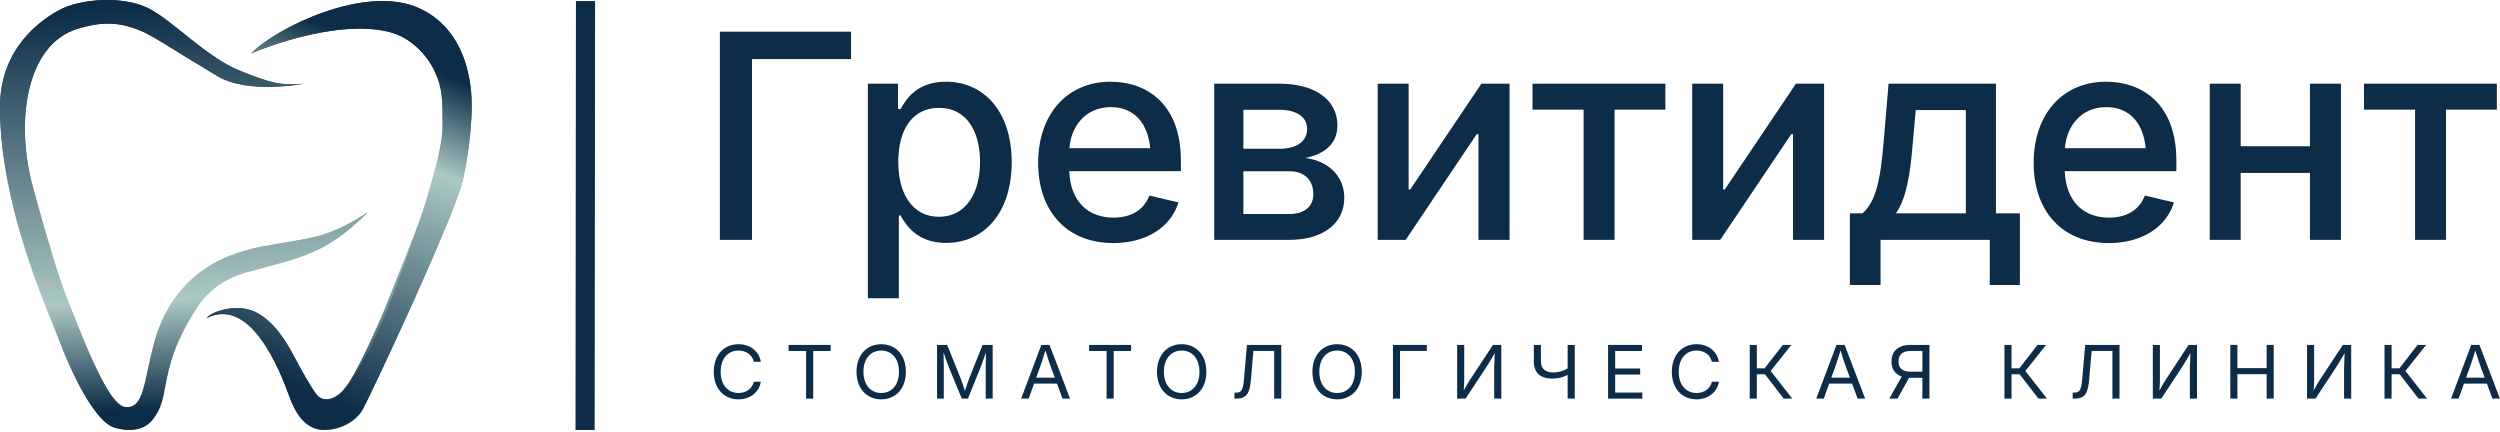
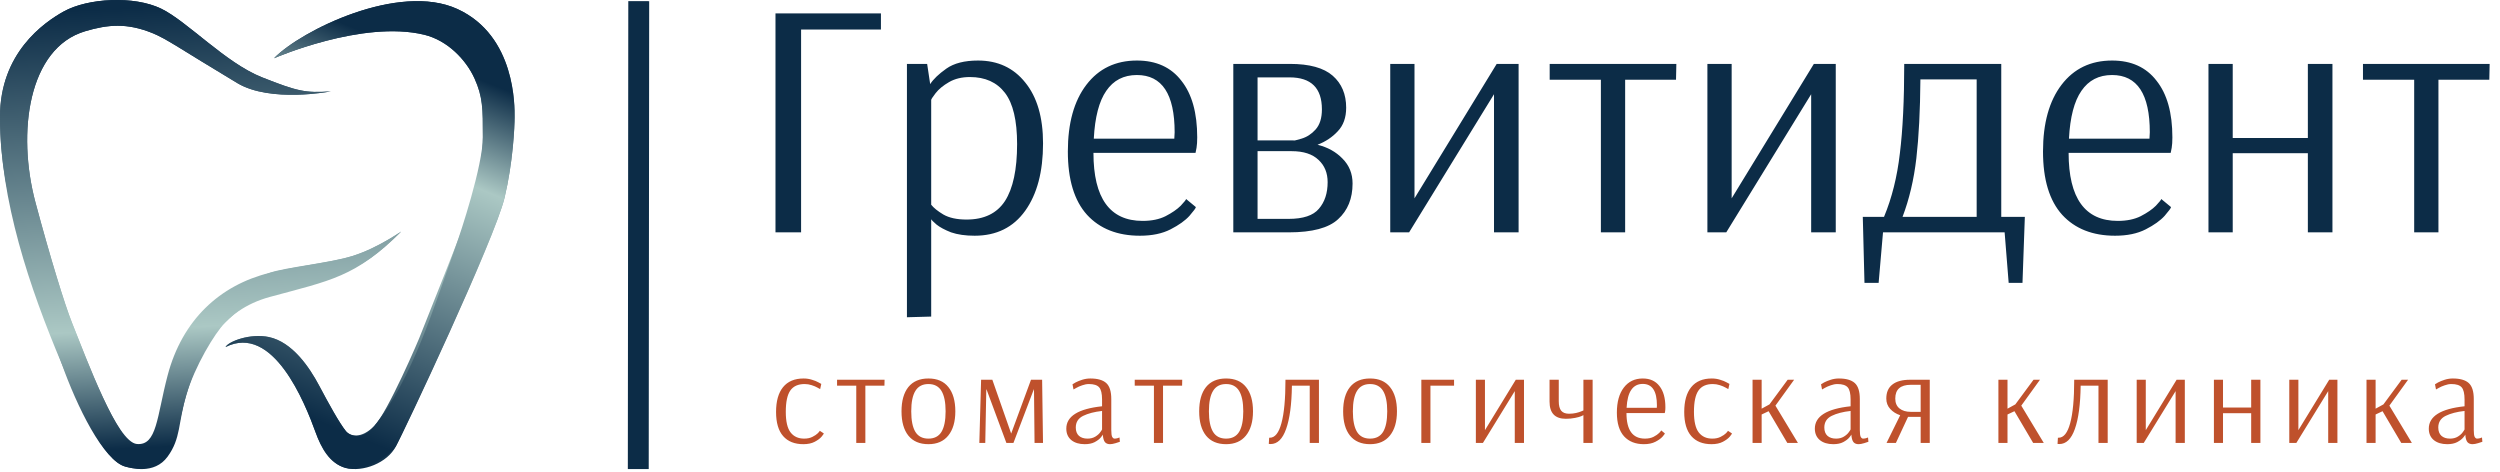
- <svg xmlns="http://www.w3.org/2000/svg" width="816" height="141" viewBox="0 0 816 141" fill="none">
+ <svg xmlns="http://www.w3.org/2000/svg" width="748" height="141" viewBox="0 0 748 141" fill="none">
  <path d="M153.97 35.02C153.97 32.005 154.375 10.745 136.875 2.707C119.375 -5.331 90.137 9.063 81.971 17.436C81.971 17.436 108.471 5.881 126.97 10.403C133.97 12.114 139.47 17.939 141.97 23.465C144.47 28.991 144.47 32.508 144.47 41.048C144.47 49.589 141.47 59.134 140.47 62.651C139.47 66.168 126.287 98.875 125.97 99.828C125.47 101.335 115.971 123.44 111.971 127.459C107.939 131.51 104.671 130.474 103.471 128.966C101.471 126.455 98.405 120.873 95.472 115.346C92.538 109.82 87.472 102.354 80.472 100.846C74.872 99.641 68.305 102.172 67.472 103.846C81.698 96.699 91.215 120.473 94.471 129.469C96.071 133.89 98.471 138.689 103.471 140.019C108.471 141.349 115.965 138.523 118.47 133.488C121.97 126.454 147.97 71.694 150.97 59.134C153.49 48.584 153.97 38.034 153.97 35.02Z" fill="url(#paint0_linear_1296_57)" />
  <path d="M78.321 23.103C89.171 27.411 91.45 27.847 98.972 27.346C98.972 27.346 80.972 30.846 70.972 24.846C53.608 14.429 49.887 11.613 45.471 9.846C37.971 6.846 32.35 7.302 25.471 9.346C8.471 14.399 4.998 39.583 10.626 60.612C14.971 76.847 19.354 91.119 21.562 96.62C25.98 107.623 35.603 133.629 41.62 134.129C47.637 134.629 47.637 130.628 51.243 115.125C52.15 111.224 57.29 99.474 62.681 93.119C68.197 86.618 76.626 83.117 80.733 81.617C85.074 80.031 98.88 78.647 105.399 76.615C113.422 74.115 120.473 68.846 119.972 69.347C106.341 82.941 101.502 81.677 83.336 86.618C75.686 88.698 70.558 93.36 67.289 96.62C64.281 99.621 58.263 109.623 55.756 118.125C53.249 126.627 54.156 131.128 50.145 136.63C46.133 142.131 39.113 140.006 37.608 139.63C30.972 137.976 22.888 121.346 18.472 108.846C14.055 96.347 9.243 83.847 5.972 71.847C2.7 59.846 -8.13541e-05 49.846 0 34.946C0 15.915 13.038 6.78 19.055 3.439C26.281 -0.574 40.074 -1.356 48.234 2.598C55.972 6.346 67.472 18.794 78.321 23.103Z" fill="url(#paint1_linear_1296_57)" />
  <path d="M153.97 35.02C153.97 32.005 154.375 10.745 136.875 2.707C119.375 -5.331 90.137 9.063 81.971 17.436C81.971 17.436 108.471 5.881 126.97 10.403C133.97 12.114 139.47 17.939 141.97 23.465C144.47 28.991 144.47 32.508 144.47 41.048C144.47 49.589 137.713 69.908 136.472 73.347C129.972 91.347 123.472 113.346 111.971 127.459C108.361 131.889 104.671 130.474 103.471 128.966C101.471 126.455 98.405 120.873 95.472 115.346C92.538 109.82 87.472 102.354 80.472 100.846C74.872 99.641 68.305 102.172 67.472 103.846C81.698 96.699 91.215 120.473 94.471 129.469C96.071 133.89 98.97 138.822 103.471 140.019C107.972 141.216 116.472 136.846 118.47 133.488C120.469 130.129 147.97 71.694 150.97 59.134C153.49 48.584 153.97 38.034 153.97 35.02Z" fill="url(#paint2_linear_1296_57)" />
  <path d="M78.321 23.103C89.171 27.411 91.45 27.847 98.972 27.346C98.972 27.346 80.972 30.846 70.972 24.846C53.608 14.429 49.887 11.613 45.471 9.846C37.971 6.846 32.35 7.302 25.471 9.346C8.471 14.399 4.998 39.583 10.626 60.612C14.971 76.847 19.354 91.119 21.562 96.62C25.98 107.623 34.954 132.346 40.972 132.846C46.989 133.347 46.889 124.76 50.145 112.346C54.472 95.847 65.672 85.317 80.733 81.617C89.972 79.347 98.88 78.647 105.399 76.615C113.422 74.115 120.473 68.846 119.972 69.347C106.341 82.941 98.899 83.905 80.733 88.847C66.264 92.782 59.788 104.455 55.756 118.125C53.627 125.346 53.483 130.845 49.472 136.346C45.46 141.848 39.113 140.006 37.608 139.63C30.972 137.976 23.972 121.846 18.472 108.846C8.836 86.07 -0 59.911 0 34.946C0 15.915 13.038 6.78 19.055 3.439C26.281 -0.574 40.074 -1.356 48.234 2.598C55.972 6.346 67.472 18.794 78.321 23.103Z" fill="url(#paint3_linear_1296_57)" />
  <path d="M191.11 0.346L190.972 140.347" stroke-width="6.25" stroke="#0C2C47" />
-   <path d="M277.788 10.347H234.971V78.287H245.446V19.284H277.788V10.347Z" fill="#0C2C47" />
-   <path d="M283.271 97.347H293.378V70.307H293.929C295.721 73.545 299.442 79.29 308.768 79.29C321.264 79.29 330.223 69.395 330.223 52.934C330.223 36.337 321.081 26.67 308.768 26.67C299.166 26.67 295.721 32.461 293.929 35.608H293.102V27.309H283.271V97.347ZM306.517 70.763C297.972 70.763 293.194 63.468 293.194 52.843C293.194 42.265 297.834 35.197 306.517 35.197C315.43 35.197 319.886 42.812 319.886 52.843C319.886 62.966 315.292 70.763 306.517 70.763Z" fill="#0C2C47" />
-   <path d="M363.384 79.335C374.364 79.335 382.22 74.001 384.655 66.067L375.145 63.832C373.354 68.575 369.127 71.037 363.476 71.037C355.069 71.037 349.372 65.702 349.005 55.853H385.436V52.296C385.436 33.92 374.226 26.67 362.511 26.67C348.132 26.67 338.852 37.477 338.852 53.163C338.852 68.985 348.224 79.335 363.384 79.335ZM349.051 48.375C349.602 41.034 354.472 34.969 362.557 34.969C370.321 34.969 374.686 40.35 375.421 48.375H349.051Z" fill="#0C2C47" />
-   <path d="M396.328 78.287H420.86C432.162 78.287 438.778 72.678 438.778 64.562C438.778 57.038 432.943 52.342 426.006 51.567C432.53 50.29 436.527 46.779 436.527 40.942C436.527 32.552 429.176 27.309 417.599 27.309H396.328V78.287ZM405.838 69.851V55.898H420.86C425.73 55.898 428.671 58.725 428.671 63.422C428.671 67.389 425.73 69.851 420.86 69.851H405.838ZM405.838 48.557V35.836H417.599C423.204 35.836 426.649 38.161 426.649 42.082C426.649 46.095 423.295 48.557 417.691 48.557H405.838Z" fill="#0C2C47" />
-   <path d="M492.718 78.287V27.309H483.53L460.284 61.872H459.778V27.309H449.671V78.287H458.813L482.014 43.769H482.565V78.287H492.718Z" fill="#0C2C47" />
-   <path d="M516.887 78.287H526.994V35.79H543.579V27.309H500.21V35.79H516.887V78.287Z" fill="#0C2C47" />
-   <path d="M595.385 78.287V27.309H586.197L562.95 61.872H562.445V27.309H552.338V78.287H561.48L584.681 43.769H585.232V78.287H595.385Z" fill="#0C2C47" />
-   <path d="M603.796 93.015H613.811V78.287H649.461V93.015H659.293V69.623H651.483V27.309H616.429L614.821 46.277C613.765 59.09 612.203 65.839 607.93 69.623H603.796V93.015ZM618.818 69.623C622.172 64.927 623.504 57.175 624.377 46.277L625.296 35.927H641.651V69.623H618.818Z" fill="#0C2C47" />
-   <path d="M688.314 79.335C699.294 79.335 707.15 74.001 709.584 66.067L700.075 63.832C698.283 68.575 694.056 71.037 688.405 71.037C679.998 71.037 674.301 65.702 673.934 55.853H710.365V52.296C710.365 33.92 699.156 26.67 687.441 26.67C673.061 26.67 663.781 37.477 663.781 53.163C663.781 68.985 673.153 79.335 688.314 79.335ZM673.98 48.375C674.531 41.034 679.401 34.969 687.487 34.969C695.251 34.969 699.615 40.35 700.35 48.375H673.98Z" fill="#0C2C47" />
-   <path d="M731.364 27.309H721.257V78.287H731.364V56.446H753.968V78.287H764.075V27.309H753.968V47.736H731.364V27.309Z" fill="#0C2C47" />
-   <path d="M788.279 78.287H798.386V35.79H814.971V27.309H771.602V35.79H788.279V78.287Z" fill="#0C2C47" />
-   <path d="M241.027 130.346C244.744 130.346 247.718 128.158 248.352 124.594H246.036C245.524 126.982 243.404 128.276 241.027 128.276C237.773 128.276 235.226 125.841 235.226 121.358C235.226 116.864 237.761 114.417 241.027 114.417C243.391 114.417 245.524 115.699 246.036 118.099H248.352C247.706 114.488 244.708 112.346 241.027 112.346C236.371 112.346 232.971 115.794 232.971 121.358C232.971 126.911 236.371 130.346 241.027 130.346Z" fill="#0C2C47" />
-   <path d="M257.402 114.558H263.118V130.111H265.434V114.558H271.125V112.582H257.402V114.558Z" fill="#0C2C47" />
-   <path d="M287.64 130.346C292.296 130.346 295.684 126.911 295.684 121.358C295.684 115.794 292.296 112.346 287.64 112.346C282.985 112.346 279.572 115.794 279.572 121.358C279.572 126.911 282.985 130.346 287.64 130.346ZM287.64 128.276C284.374 128.276 281.827 125.829 281.827 121.358C281.827 116.864 284.374 114.417 287.64 114.417C290.882 114.417 293.429 116.852 293.429 121.358C293.429 125.841 290.882 128.276 287.64 128.276Z" fill="#0C2C47" />
-   <path d="M305.851 130.111H308.057V120.099C308.057 118.747 308.008 116.676 307.971 115.005C308.69 117.064 309.397 119.111 309.799 120.099L313.919 130.111H315.93L319.988 120.099C320.403 119.076 321.158 116.97 321.816 114.97C321.768 116.794 321.731 118.805 321.731 120.099V130.111H324.01V112.582H320.707L316.295 123.641C315.942 124.523 315.381 126.252 314.955 127.629C314.528 126.205 313.955 124.488 313.614 123.641L309.141 112.582H305.851V130.111Z" fill="#0C2C47" />
-   <path d="M333.302 130.111H335.764L337.519 125.217H345.002L346.818 130.111H349.256L342.577 112.582H339.896L333.302 130.111ZM338.226 123.264L339.506 119.711C339.896 118.629 340.456 116.958 341.224 114.37C341.992 116.911 342.528 118.535 342.967 119.711L344.283 123.264H338.226Z" fill="#0C2C47" />
-   <path d="M355.474 114.558H361.19V130.111H363.505V114.558H369.197V112.582H355.474V114.558Z" fill="#0C2C47" />
-   <path d="M385.712 130.346C390.368 130.346 393.756 126.911 393.756 121.358C393.756 115.794 390.368 112.346 385.712 112.346C381.056 112.346 377.644 115.794 377.644 121.358C377.644 126.911 381.056 130.346 385.712 130.346ZM385.712 128.276C382.446 128.276 379.898 125.829 379.898 121.358C379.898 116.864 382.446 114.417 385.712 114.417C388.954 114.417 391.501 116.852 391.501 121.358C391.501 125.841 388.954 128.276 385.712 128.276Z" fill="#0C2C47" />
-   <path d="M402.923 130.111H403.593C406.933 130.111 407.944 128.229 408.298 124.052L409.102 114.547H415.89V130.111H418.206V112.582H406.994L406.031 123.864C405.726 127.429 405.104 128.147 403.41 128.147H402.923V130.111Z" fill="#0C2C47" />
-   <path d="M436.443 130.346C441.099 130.346 444.487 126.911 444.487 121.358C444.487 115.794 441.099 112.346 436.443 112.346C431.788 112.346 428.375 115.794 428.375 121.358C428.375 126.911 431.788 130.346 436.443 130.346ZM436.443 128.276C433.177 128.276 430.63 125.829 430.63 121.358C430.63 116.864 433.177 114.417 436.443 114.417C439.685 114.417 442.233 116.852 442.233 121.358C442.233 125.841 439.685 128.276 436.443 128.276Z" fill="#0C2C47" />
-   <path d="M465.708 112.582H454.654V130.111H456.969V114.547H465.708V112.582Z" fill="#0C2C47" />
-   <path d="M490.029 130.111V112.582H487.299L479.913 123.794C479.426 124.535 478.597 125.876 477.768 127.464C477.914 125.77 477.926 124.276 477.926 123.335V112.582H475.611V130.111H478.365L484.947 120.135C485.775 118.876 486.47 117.699 487.884 115.264C487.786 117.511 487.701 119.264 487.701 120.111V130.111H490.029Z" fill="#0C2C47" />
-   <path d="M506.717 123.57C508.679 123.57 510.276 123.099 511.678 122.37V130.111H513.993V112.582H511.678V120.241C510.276 121.088 508.716 121.582 507.01 121.582C504.645 121.582 502.951 120.511 502.951 117.958V112.582H500.636V117.97C500.636 121.864 502.939 123.57 506.717 123.57Z" fill="#0C2C47" />
-   <path d="M524.877 130.111H536.053V128.135H527.192V122.252H535.346V120.276H527.192V114.558H535.943V112.582H524.877V130.111Z" fill="#0C2C47" />
-   <path d="M553.74 130.346C557.457 130.346 560.431 128.158 561.065 124.594H558.749C558.237 126.982 556.116 128.276 553.74 128.276C550.486 128.276 547.939 125.841 547.939 121.358C547.939 116.864 550.474 114.417 553.74 114.417C556.104 114.417 558.237 115.699 558.749 118.099H561.065C560.419 114.488 557.42 112.346 553.74 112.346C549.084 112.346 545.684 115.794 545.684 121.358C545.684 126.911 549.084 130.346 553.74 130.346Z" fill="#0C2C47" />
-   <path d="M571.114 130.111H573.43V122.158H576.075L582.205 130.111H584.996L577.939 121.076L584.704 112.582H581.9L575.977 120.217H573.43V112.582H571.114V130.111Z" fill="#0C2C47" />
-   <path d="M592.825 130.111H595.287L597.042 125.217H604.525L606.341 130.111H608.778L602.099 112.582H599.418L592.825 130.111ZM597.748 123.264L599.028 119.711C599.418 118.629 599.979 116.958 600.747 114.37C601.514 116.911 602.051 118.535 602.489 119.711L603.806 123.264H597.748Z" fill="#0C2C47" />
-   <path d="M629.779 130.111V112.582H623.563C619.322 112.582 617.372 114.864 617.372 117.994C617.372 120.323 618.444 122.123 620.736 122.899L616.665 130.111H619.346L623.124 123.299C623.271 123.311 623.405 123.311 623.551 123.311H627.463V130.111H629.779ZM627.463 121.323H623.661C620.797 121.323 619.675 120.052 619.675 117.994C619.675 115.911 620.797 114.547 623.685 114.547H627.463V121.323Z" fill="#0C2C47" />
-   <path d="M654.252 130.111H656.568V122.158H659.212L665.343 130.111H668.134L661.077 121.076L667.841 112.582H665.038L659.115 120.217H656.568V112.582H654.252V130.111Z" fill="#0C2C47" />
-   <path d="M676.523 130.111H677.193C680.533 130.111 681.544 128.229 681.898 124.052L682.702 114.547H689.491V130.111H691.806V112.582H680.594L679.631 123.864C679.326 127.429 678.705 128.147 677.011 128.147H676.523V130.111Z" fill="#0C2C47" />
-   <path d="M717.1 130.111V112.582H714.37L706.984 123.794C706.497 124.535 705.668 125.876 704.839 127.464C704.986 125.77 704.998 124.276 704.998 123.335V112.582H702.682V130.111H705.437L712.018 120.135C712.847 118.876 713.541 117.699 714.955 115.264C714.858 117.511 714.772 119.264 714.772 120.111V130.111H717.1Z" fill="#0C2C47" />
-   <path d="M727.975 130.111H730.291V122.135H739.822V130.111H742.137V112.582H739.822V120.158H730.291V112.582H727.975V130.111Z" fill="#0C2C47" />
-   <path d="M767.432 130.111V112.582H764.702L757.316 123.794C756.829 124.535 756 125.876 755.171 127.464C755.317 125.77 755.329 124.276 755.329 123.335V112.582H753.014V130.111H755.768L762.349 120.135C763.178 118.876 763.873 117.699 765.287 115.264C765.189 117.511 765.104 119.264 765.104 120.111V130.111H767.432Z" fill="#0C2C47" />
-   <path d="M778.307 130.111H780.623V122.158H783.267L789.398 130.111H792.189L785.132 121.076L791.896 112.582H789.093L783.17 120.217H780.623V112.582H778.307V130.111Z" fill="#0C2C47" />
-   <path d="M800.017 130.111H802.479L804.234 125.217H811.718L813.533 130.111H815.971L809.292 112.582H806.611L800.017 130.111ZM804.941 123.264L806.221 119.711C806.611 118.629 807.172 116.958 807.939 114.37C808.707 116.911 809.243 118.535 809.682 119.711L810.998 123.264H804.941Z" fill="#0C2C47" />
+   <g transform="translate(232 4) scale(1.05) translate(-9 -33.6)">
+     <path d="M9.024 96V33.6H39.072V38.208H16.32V96H9.024ZM46.481 48H52.241L53.105 53.76C54.001 52.352 55.537 50.88 57.713 49.344C59.889 47.808 62.897 47.04 66.737 47.04C72.369 47.04 76.849 49.12 80.177 53.28C83.569 57.44 85.265 63.232 85.265 70.656C85.265 78.72 83.569 85.12 80.177 89.856C76.785 94.592 71.985 96.96 65.777 96.96C63.153 96.96 60.913 96.64 59.057 96C57.265 95.296 55.889 94.56 54.929 93.792C53.969 92.96 53.489 92.48 53.489 92.352H53.393V120L46.481 120.192V48ZM63.473 92.352C68.465 92.352 72.113 90.592 74.417 87.072C76.721 83.488 77.873 78.08 77.873 70.848C77.873 64.128 76.721 59.264 74.417 56.256C72.113 53.248 68.785 51.744 64.433 51.744C62.129 51.744 60.145 52.224 58.481 53.184C56.817 54.144 55.537 55.2 54.641 56.352C53.809 57.44 53.393 58.08 53.393 58.272V88.128C54.097 89.024 55.249 89.952 56.849 90.912C58.513 91.872 60.721 92.352 63.473 92.352ZM112.877 96.96C106.477 96.96 101.453 94.976 97.805 91.008C94.157 86.976 92.333 80.96 92.333 72.96C92.333 64.896 94.093 58.56 97.613 53.952C101.133 49.344 105.933 47.04 112.013 47.04C117.517 47.04 121.741 48.96 124.685 52.8C127.693 56.576 129.197 61.952 129.197 68.928C129.197 70.144 129.133 71.136 129.005 71.904C128.877 72.672 128.781 73.152 128.717 73.344H99.629C99.629 86.272 104.301 92.736 113.645 92.736C116.205 92.736 118.381 92.288 120.173 91.392C122.029 90.432 123.469 89.44 124.493 88.416C125.517 87.328 126.029 86.688 126.029 86.496L128.813 88.8C128.813 89.056 128.205 89.888 126.989 91.296C125.773 92.64 123.981 93.92 121.613 95.136C119.245 96.352 116.333 96.96 112.877 96.96ZM122.669 69.312L122.765 67.488C122.765 56.608 119.181 51.168 112.013 51.168C108.237 51.168 105.325 52.672 103.277 55.68C101.229 58.624 100.045 63.168 99.725 69.312H122.669ZM139.481 48H155.609C161.177 48 165.241 49.12 167.801 51.36C170.361 53.6 171.641 56.64 171.641 60.48C171.641 63.296 170.841 65.536 169.241 67.2C167.705 68.864 165.785 70.144 163.481 71.04C166.361 71.744 168.729 73.056 170.585 74.976C172.505 76.896 173.465 79.264 173.465 82.08C173.465 86.368 172.089 89.76 169.337 92.256C166.649 94.752 161.977 96 155.321 96H139.481V48ZM156.665 69.792C156.665 69.92 157.401 69.76 158.873 69.312C160.409 68.864 161.753 68 162.905 66.72C164.121 65.376 164.729 63.456 164.729 60.96C164.729 54.88 161.657 51.84 155.513 51.84H146.393V69.792H156.665ZM155.225 92.16C159.385 92.16 162.265 91.2 163.865 89.28C165.529 87.36 166.361 84.832 166.361 81.696C166.361 79.072 165.497 76.96 163.769 75.36C162.041 73.696 159.481 72.864 156.089 72.864H146.393V92.16H155.225ZM184.2 96V48H191.112V86.304L214.536 48H220.776V96H213.768V56.64L189.576 96H184.2ZM244.224 96V52.512H229.632V48H265.728L265.632 52.512H251.136V96H244.224ZM274.575 96V48H281.487V86.304L304.911 48H311.151V96H304.143V56.64L279.951 96H274.575ZM318.855 91.584H324.903C327.143 86.208 328.647 80.192 329.415 73.536C330.247 66.816 330.663 58.304 330.663 48H358.311V91.584H365.031L364.359 110.4H360.423L359.271 96H324.615L323.367 110.4H319.335L318.855 91.584ZM351.303 91.584V52.416H335.271C335.207 61.248 334.823 68.736 334.119 74.88C333.415 80.96 332.103 86.528 330.183 91.584H351.303ZM390.752 96.96C384.352 96.96 379.328 94.976 375.68 91.008C372.032 86.976 370.208 80.96 370.208 72.96C370.208 64.896 371.968 58.56 375.488 53.952C379.008 49.344 383.808 47.04 389.888 47.04C395.392 47.04 399.616 48.96 402.56 52.8C405.568 56.576 407.072 61.952 407.072 68.928C407.072 70.144 407.008 71.136 406.88 71.904C406.752 72.672 406.656 73.152 406.592 73.344H377.504C377.504 86.272 382.176 92.736 391.52 92.736C394.08 92.736 396.256 92.288 398.048 91.392C399.904 90.432 401.344 89.44 402.368 88.416C403.392 87.328 403.904 86.688 403.904 86.496L406.688 88.8C406.688 89.056 406.08 89.888 404.864 91.296C403.648 92.64 401.856 93.92 399.488 95.136C397.12 96.352 394.208 96.96 390.752 96.96ZM400.544 69.312L400.64 67.488C400.64 56.608 397.056 51.168 389.888 51.168C386.112 51.168 383.2 52.672 381.152 55.68C379.104 58.624 377.92 63.168 377.6 69.312H400.544ZM417.356 96V48H424.268V69.12H445.676V48H452.684V96H445.676V73.44H424.268V96H417.356ZM475.974 96V52.512H461.382V48H497.478L497.382 52.512H482.886V96H475.974Z" fill="#0C2C47" />
+     <path d="M16.964 156.36C14.468 156.36 12.548 155.592 11.204 154.056C9.86 152.52 9.188 150.228 9.188 147.18C9.188 144.108 9.848 141.756 11.168 140.124C12.512 138.468 14.468 137.64 17.036 137.64C17.876 137.64 18.668 137.76 19.412 138C20.156 138.216 20.78 138.468 21.284 138.756C21.812 139.02 22.076 139.164 22.076 139.188L21.752 140.664C21.656 140.592 21.392 140.448 20.96 140.232C20.552 139.992 20.012 139.764 19.34 139.548C18.692 139.332 18.02 139.224 17.324 139.224C15.476 139.224 14.12 139.836 13.256 141.06C12.392 142.284 11.96 144.312 11.96 147.144C11.96 149.88 12.416 151.836 13.328 153.012C14.24 154.188 15.524 154.776 17.18 154.776C18.116 154.776 18.908 154.608 19.556 154.272C20.228 153.936 20.744 153.588 21.104 153.228C21.464 152.844 21.644 152.616 21.644 152.544L22.796 153.3C22.796 153.396 22.58 153.708 22.148 154.236C21.716 154.74 21.068 155.22 20.204 155.676C19.34 156.132 18.26 156.36 16.964 156.36ZM32.043 156V139.692H26.571V138H40.107L40.071 139.692H34.635V156H32.043ZM52.604 156.36C50.108 156.36 48.2 155.544 46.88 153.912C45.584 152.28 44.936 149.976 44.936 147C44.936 144.024 45.584 141.72 46.88 140.088C48.2 138.456 50.108 137.64 52.604 137.64C55.1 137.64 56.996 138.456 58.292 140.088C59.612 141.72 60.272 144.024 60.272 147C60.272 149.952 59.6 152.256 58.256 153.912C56.936 155.544 55.052 156.36 52.604 156.36ZM52.604 154.776C54.284 154.776 55.52 154.14 56.312 152.868C57.104 151.572 57.5 149.616 57.5 147C57.5 144.408 57.104 142.464 56.312 141.168C55.52 139.872 54.284 139.224 52.604 139.224C50.924 139.224 49.688 139.872 48.896 141.168C48.104 142.44 47.708 144.384 47.708 147C47.708 149.616 48.104 151.572 48.896 152.868C49.688 154.14 50.924 154.776 52.604 154.776ZM67.112 156L67.615 138H70.82L76.183 153.336L81.835 138H85.004L85.255 156H82.844L82.7 141.708L82.663 140.664L76.832 156H74.816L69.127 140.664L69.091 141.06L68.803 156H67.112ZM97.151 156.36C95.567 156.36 94.295 155.976 93.335 155.208C92.375 154.416 91.895 153.324 91.895 151.932C91.895 148.404 95.291 146.28 102.083 145.56V143.652C102.083 141.948 101.807 140.784 101.255 140.16C100.703 139.536 99.731 139.224 98.339 139.224C97.715 139.224 97.079 139.344 96.431 139.584C95.783 139.8 95.231 140.04 94.775 140.304C94.343 140.544 94.067 140.7 93.947 140.772L93.659 139.296C93.779 139.2 94.079 139.02 94.559 138.756C95.063 138.492 95.687 138.24 96.431 138C97.199 137.76 97.967 137.64 98.735 137.64C100.799 137.64 102.311 138.072 103.271 138.936C104.231 139.8 104.711 141.324 104.711 143.508V152.328C104.711 153.288 104.795 153.936 104.963 154.272C105.155 154.608 105.383 154.776 105.647 154.776C105.863 154.776 106.127 154.74 106.439 154.668C106.751 154.572 106.955 154.5 107.051 154.452L107.159 155.676C106.967 155.748 106.559 155.88 105.935 156.072C105.311 156.264 104.783 156.36 104.351 156.36C103.727 156.36 103.247 156.168 102.911 155.784C102.575 155.376 102.371 154.668 102.299 153.66H102.263C102.263 153.756 102.071 154.032 101.687 154.488C101.303 154.944 100.727 155.376 99.959 155.784C99.215 156.168 98.279 156.36 97.151 156.36ZM97.943 154.776C98.807 154.776 99.551 154.584 100.175 154.2C100.799 153.816 101.267 153.396 101.579 152.94C101.915 152.484 102.083 152.22 102.083 152.148V146.892C99.899 147.132 98.099 147.6 96.683 148.296C95.291 148.992 94.595 150.096 94.595 151.608C94.595 152.64 94.895 153.432 95.495 153.984C96.095 154.512 96.911 154.776 97.943 154.776ZM116.863 156V139.692H111.391V138H124.927L124.891 139.692H119.455V156H116.863ZM137.425 156.36C134.929 156.36 133.021 155.544 131.701 153.912C130.405 152.28 129.757 149.976 129.757 147C129.757 144.024 130.405 141.72 131.701 140.088C133.021 138.456 134.929 137.64 137.425 137.64C139.921 137.64 141.817 138.456 143.113 140.088C144.433 141.72 145.093 144.024 145.093 147C145.093 149.952 144.421 152.256 143.077 153.912C141.757 155.544 139.873 156.36 137.425 156.36ZM137.425 154.776C139.105 154.776 140.341 154.14 141.133 152.868C141.925 151.572 142.321 149.616 142.321 147C142.321 144.408 141.925 142.464 141.133 141.168C140.341 139.872 139.105 139.224 137.425 139.224C135.745 139.224 134.509 139.872 133.717 141.168C132.925 142.44 132.529 144.384 132.529 147C132.529 149.616 132.925 151.572 133.717 152.868C134.509 154.14 135.745 154.776 137.425 154.776ZM150.096 156.324C149.88 156.324 149.712 156.312 149.592 156.288L149.7 154.524H149.88C151.344 154.524 152.448 153.144 153.192 150.384C153.96 147.6 154.344 143.472 154.344 138H163.884V156H161.256V139.692H156.18C156.108 145.044 155.556 149.16 154.524 152.04C153.516 154.896 152.04 156.324 150.096 156.324ZM178.447 156.36C175.951 156.36 174.043 155.544 172.723 153.912C171.427 152.28 170.779 149.976 170.779 147C170.779 144.024 171.427 141.72 172.723 140.088C174.043 138.456 175.951 137.64 178.447 137.64C180.943 137.64 182.839 138.456 184.135 140.088C185.455 141.72 186.115 144.024 186.115 147C186.115 149.952 185.443 152.256 184.099 153.912C182.779 155.544 180.895 156.36 178.447 156.36ZM178.447 154.776C180.127 154.776 181.363 154.14 182.155 152.868C182.947 151.572 183.343 149.616 183.343 147C183.343 144.408 182.947 142.464 182.155 141.168C181.363 139.872 180.127 139.224 178.447 139.224C176.767 139.224 175.531 139.872 174.739 141.168C173.947 142.44 173.551 144.384 173.551 147C173.551 149.616 173.947 151.572 174.739 152.868C175.531 154.14 176.767 154.776 178.447 154.776ZM193.062 156V138H202.386V139.692H195.654V156H193.062ZM208.598 156V138H211.19V152.364L219.974 138H222.314V156H219.686V141.24L210.614 156H208.598ZM239.243 148.08C239.219 148.08 239.027 148.176 238.667 148.368C238.307 148.536 237.707 148.704 236.867 148.872C236.027 149.04 235.151 149.124 234.239 149.124C231.143 149.124 229.595 147.492 229.595 144.228V138H232.223V144.156C232.223 145.356 232.451 146.244 232.907 146.82C233.387 147.396 234.131 147.684 235.139 147.684C235.883 147.684 236.555 147.612 237.155 147.468C237.755 147.324 238.223 147.18 238.559 147.036C238.919 146.892 239.147 146.796 239.243 146.748V138H241.871V156H239.243V148.08ZM256.483 156.36C254.083 156.36 252.199 155.616 250.831 154.128C249.463 152.616 248.779 150.36 248.779 147.36C248.779 144.336 249.439 141.96 250.759 140.232C252.079 138.504 253.879 137.64 256.159 137.64C258.223 137.64 259.807 138.36 260.911 139.8C262.039 141.216 262.603 143.232 262.603 145.848C262.603 146.304 262.579 146.676 262.531 146.964C262.483 147.252 262.447 147.432 262.423 147.504H251.515C251.515 152.352 253.267 154.776 256.771 154.776C257.731 154.776 258.547 154.608 259.219 154.272C259.915 153.912 260.455 153.54 260.839 153.156C261.223 152.748 261.415 152.508 261.415 152.436L262.459 153.3C262.459 153.396 262.231 153.708 261.775 154.236C261.319 154.74 260.647 155.22 259.759 155.676C258.871 156.132 257.779 156.36 256.483 156.36ZM260.155 145.992L260.191 145.308C260.191 141.228 258.847 139.188 256.159 139.188C254.743 139.188 253.651 139.752 252.883 140.88C252.115 141.984 251.671 143.688 251.551 145.992H260.155ZM275.748 156.36C273.252 156.36 271.332 155.592 269.988 154.056C268.644 152.52 267.972 150.228 267.972 147.18C267.972 144.108 268.632 141.756 269.952 140.124C271.296 138.468 273.252 137.64 275.82 137.64C276.66 137.64 277.452 137.76 278.196 138C278.94 138.216 279.564 138.468 280.068 138.756C280.596 139.02 280.86 139.164 280.86 139.188L280.536 140.664C280.44 140.592 280.176 140.448 279.744 140.232C279.336 139.992 278.796 139.764 278.124 139.548C277.476 139.332 276.804 139.224 276.108 139.224C274.26 139.224 272.904 139.836 272.04 141.06C271.176 142.284 270.744 144.312 270.744 147.144C270.744 149.88 271.2 151.836 272.112 153.012C273.024 154.188 274.308 154.776 275.964 154.776C276.9 154.776 277.692 154.608 278.34 154.272C279.012 153.936 279.528 153.588 279.888 153.228C280.248 152.844 280.428 152.616 280.428 152.544L281.58 153.3C281.58 153.396 281.364 153.708 280.932 154.236C280.5 154.74 279.852 155.22 278.988 155.676C278.124 156.132 277.044 156.36 275.748 156.36ZM287.442 156V138H290.034V146.244L292.266 145.02L297.45 138H299.286L293.958 145.38L300.366 156H297.342L292.014 146.964L290.034 147.9V156H287.442ZM310.448 156.36C308.864 156.36 307.592 155.976 306.632 155.208C305.672 154.416 305.192 153.324 305.192 151.932C305.192 148.404 308.588 146.28 315.38 145.56V143.652C315.38 141.948 315.104 140.784 314.552 140.16C314 139.536 313.028 139.224 311.636 139.224C311.012 139.224 310.376 139.344 309.728 139.584C309.08 139.8 308.528 140.04 308.072 140.304C307.64 140.544 307.364 140.7 307.244 140.772L306.956 139.296C307.076 139.2 307.376 139.02 307.856 138.756C308.36 138.492 308.984 138.24 309.728 138C310.496 137.76 311.264 137.64 312.032 137.64C314.096 137.64 315.608 138.072 316.568 138.936C317.528 139.8 318.008 141.324 318.008 143.508V152.328C318.008 153.288 318.092 153.936 318.26 154.272C318.452 154.608 318.68 154.776 318.944 154.776C319.16 154.776 319.424 154.74 319.736 154.668C320.048 154.572 320.252 154.5 320.348 154.452L320.456 155.676C320.264 155.748 319.856 155.88 319.232 156.072C318.608 156.264 318.08 156.36 317.648 156.36C317.024 156.36 316.544 156.168 316.208 155.784C315.872 155.376 315.668 154.668 315.596 153.66H315.56C315.56 153.756 315.368 154.032 314.984 154.488C314.6 154.944 314.024 155.376 313.256 155.784C312.512 156.168 311.576 156.36 310.448 156.36ZM311.24 154.776C312.104 154.776 312.848 154.584 313.472 154.2C314.096 153.816 314.564 153.396 314.876 152.94C315.212 152.484 315.38 152.22 315.38 152.148V146.892C313.196 147.132 311.396 147.6 309.98 148.296C308.588 148.992 307.892 150.096 307.892 151.608C307.892 152.64 308.192 153.432 308.792 153.984C309.392 154.512 310.208 154.776 311.24 154.776ZM329.513 148.116C328.361 147.732 327.413 147.132 326.669 146.316C325.925 145.5 325.553 144.516 325.553 143.364C325.553 141.588 326.129 140.256 327.281 139.368C328.433 138.456 330.113 138 332.321 138H337.937V156H335.345V148.584H331.745L328.289 156H325.625L329.513 148.116ZM335.345 147.144V139.44H332.537C329.585 139.44 328.109 140.748 328.109 143.364C328.109 144.588 328.505 145.524 329.297 146.172C330.113 146.82 331.169 147.144 332.465 147.144H335.345ZM357.498 156V138H360.09V146.244L362.322 145.02L367.506 138H369.342L364.014 145.38L370.422 156H367.398L362.07 146.964L360.09 147.9V156H357.498ZM374.852 156.324C374.636 156.324 374.468 156.312 374.348 156.288L374.456 154.524H374.636C376.1 154.524 377.204 153.144 377.948 150.384C378.716 147.6 379.1 143.472 379.1 138H388.64V156H386.012V139.692H380.936C380.864 145.044 380.312 149.16 379.28 152.04C378.272 154.896 376.796 156.324 374.852 156.324ZM396.902 156V138H399.494V152.364L408.278 138H410.618V156H407.99V141.24L398.918 156H396.902ZM418.907 156V138H421.499V145.92H429.527V138H432.155V156H429.527V147.54H421.499V156H418.907ZM440.385 156V138H442.977V152.364L451.761 138H454.101V156H451.473V141.24L442.401 156H440.385ZM462.39 156V138H464.982V146.244L467.214 145.02L472.398 138H474.234L468.906 145.38L475.314 156H472.29L466.962 146.964L464.982 147.9V156H462.39ZM485.396 156.36C483.812 156.36 482.54 155.976 481.58 155.208C480.62 154.416 480.14 153.324 480.14 151.932C480.14 148.404 483.536 146.28 490.328 145.56V143.652C490.328 141.948 490.052 140.784 489.5 140.16C488.948 139.536 487.976 139.224 486.584 139.224C485.96 139.224 485.324 139.344 484.676 139.584C484.028 139.8 483.476 140.04 483.02 140.304C482.588 140.544 482.312 140.7 482.192 140.772L481.904 139.296C482.024 139.2 482.324 139.02 482.804 138.756C483.308 138.492 483.932 138.24 484.676 138C485.444 137.76 486.212 137.64 486.98 137.64C489.044 137.64 490.556 138.072 491.516 138.936C492.476 139.8 492.956 141.324 492.956 143.508V152.328C492.956 153.288 493.04 153.936 493.208 154.272C493.4 154.608 493.628 154.776 493.892 154.776C494.108 154.776 494.372 154.74 494.684 154.668C494.996 154.572 495.2 154.5 495.296 154.452L495.404 155.676C495.212 155.748 494.804 155.88 494.18 156.072C493.556 156.264 493.028 156.36 492.596 156.36C491.972 156.36 491.492 156.168 491.156 155.784C490.82 155.376 490.616 154.668 490.544 153.66H490.508C490.508 153.756 490.316 154.032 489.932 154.488C489.548 154.944 488.972 155.376 488.204 155.784C487.46 156.168 486.524 156.36 485.396 156.36ZM486.188 154.776C487.052 154.776 487.796 154.584 488.42 154.2C489.044 153.816 489.512 153.396 489.824 152.94C490.16 152.484 490.328 152.22 490.328 152.148V146.892C488.144 147.132 486.344 147.6 484.928 148.296C483.536 148.992 482.84 150.096 482.84 151.608C482.84 152.64 483.14 153.432 483.74 153.984C484.34 154.512 485.156 154.776 486.188 154.776Z" fill="#BF512C" />
+   </g>
  <defs>
    <linearGradient id="paint0_linear_1296_57" x1="112.971" y1="1.376" x2="112.971" y2="140.347" gradientUnits="userSpaceOnUse">
      <stop stop-color="#0C2C47" />
      <stop offset="0.534" stop-color="#ABC8C4" />
      <stop offset="1" stop-color="#0C2C47" />
    </linearGradient>
    <linearGradient id="paint1_linear_1296_57" x1="56.258" y1="1.597" x2="62.453" y2="133.046" gradientUnits="userSpaceOnUse">
      <stop stop-color="#0C2C47" />
      <stop offset="0.731" stop-color="#ABC8C4" />
      <stop offset="1" stop-color="#0C2C47" />
    </linearGradient>
    <linearGradient id="paint2_linear_1296_57" x1="158.472" y1="29.846" x2="115.745" y2="134.377" gradientUnits="userSpaceOnUse">
      <stop stop-color="#0C2C47" />
      <stop offset="0.269" stop-color="#ABC8C4" />
      <stop offset="1" stop-color="#0C2C47" />
    </linearGradient>
    <linearGradient id="paint3_linear_1296_57" x1="56.258" y1="1.597" x2="62.453" y2="133.046" gradientUnits="userSpaceOnUse">
      <stop stop-color="#0C2C47" />
      <stop offset="0.731" stop-color="#ABC8C4" />
      <stop offset="1" stop-color="#0C2C47" />
    </linearGradient>
  </defs>
</svg>
